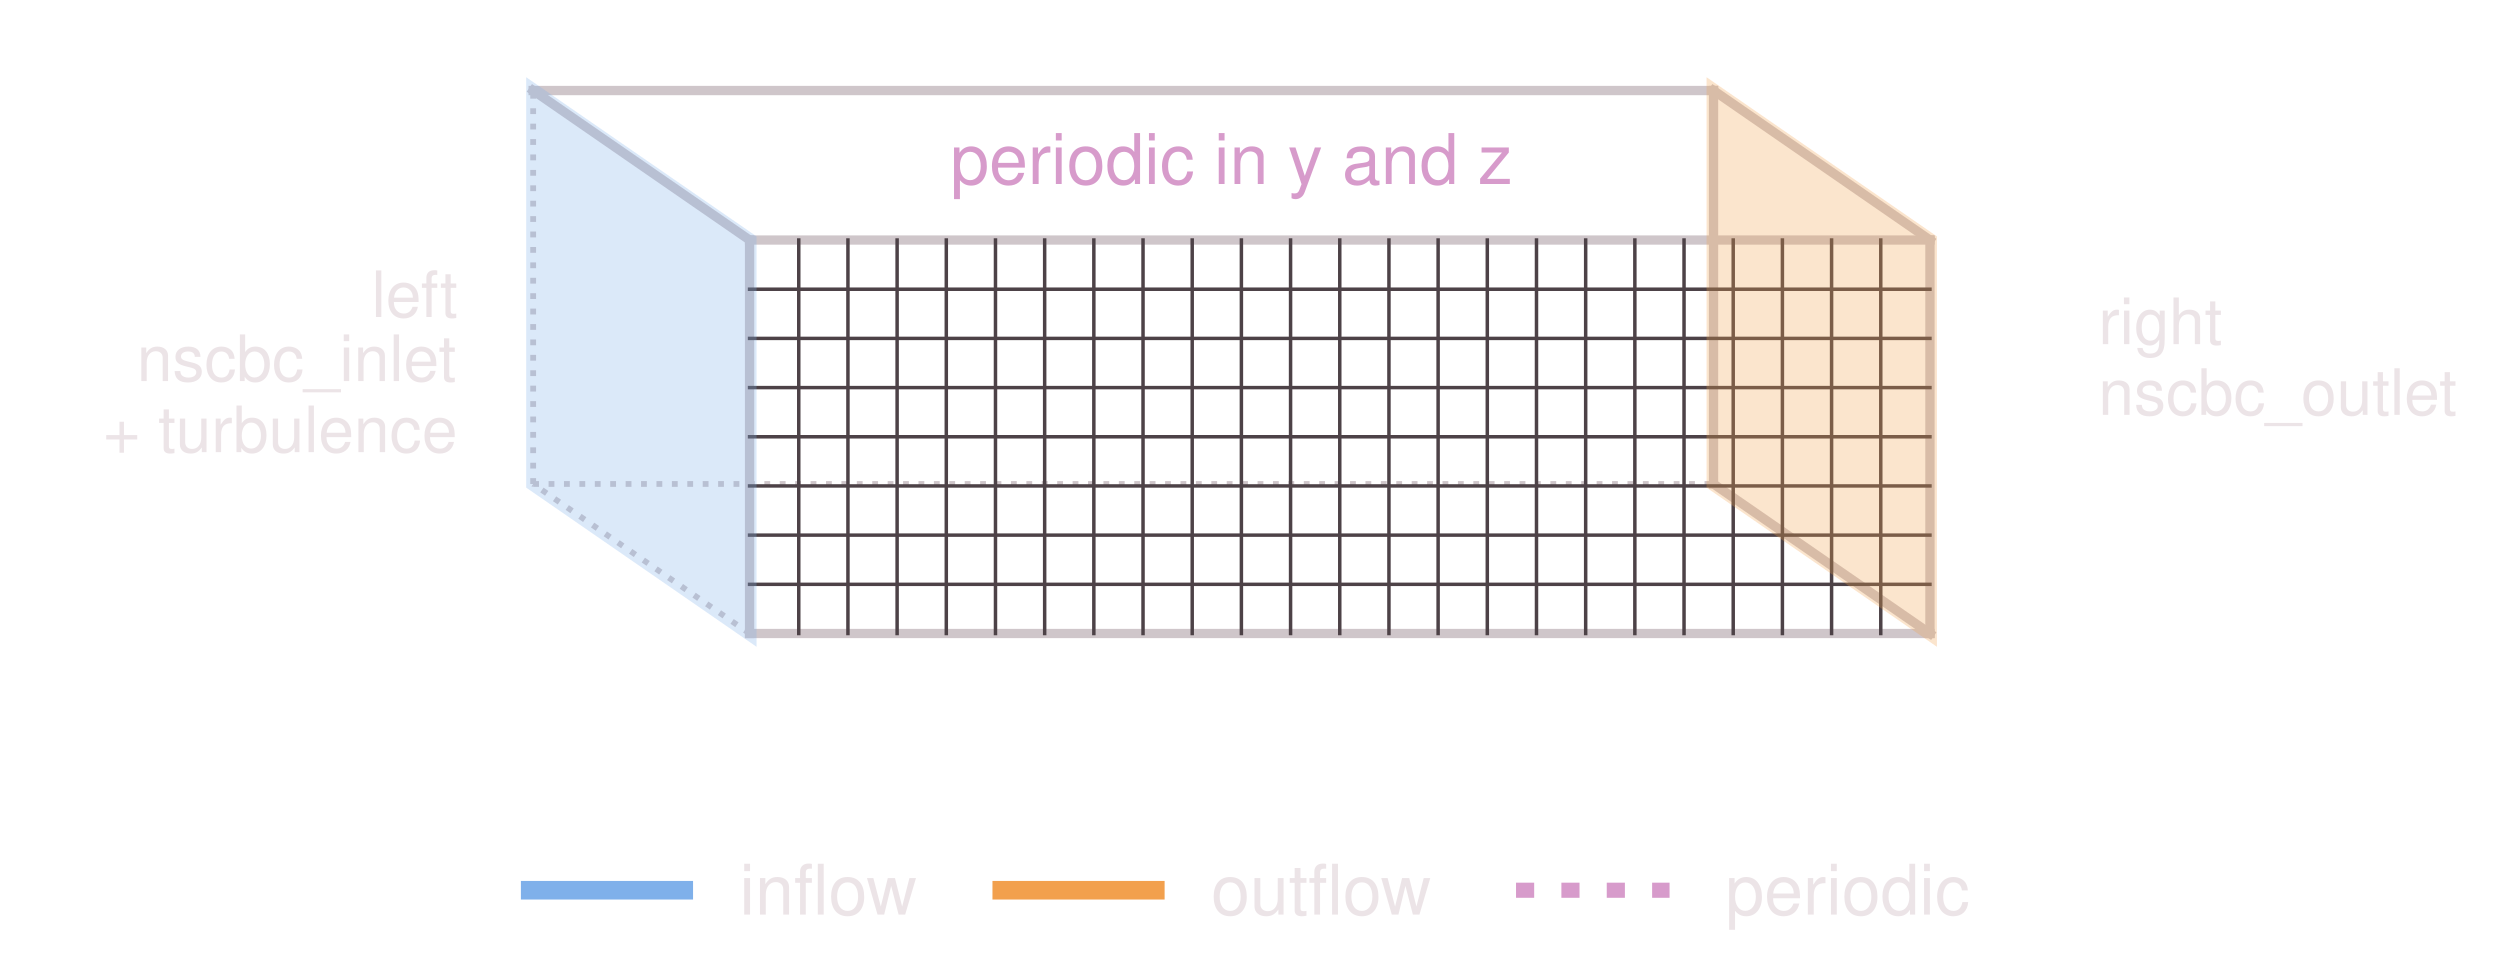
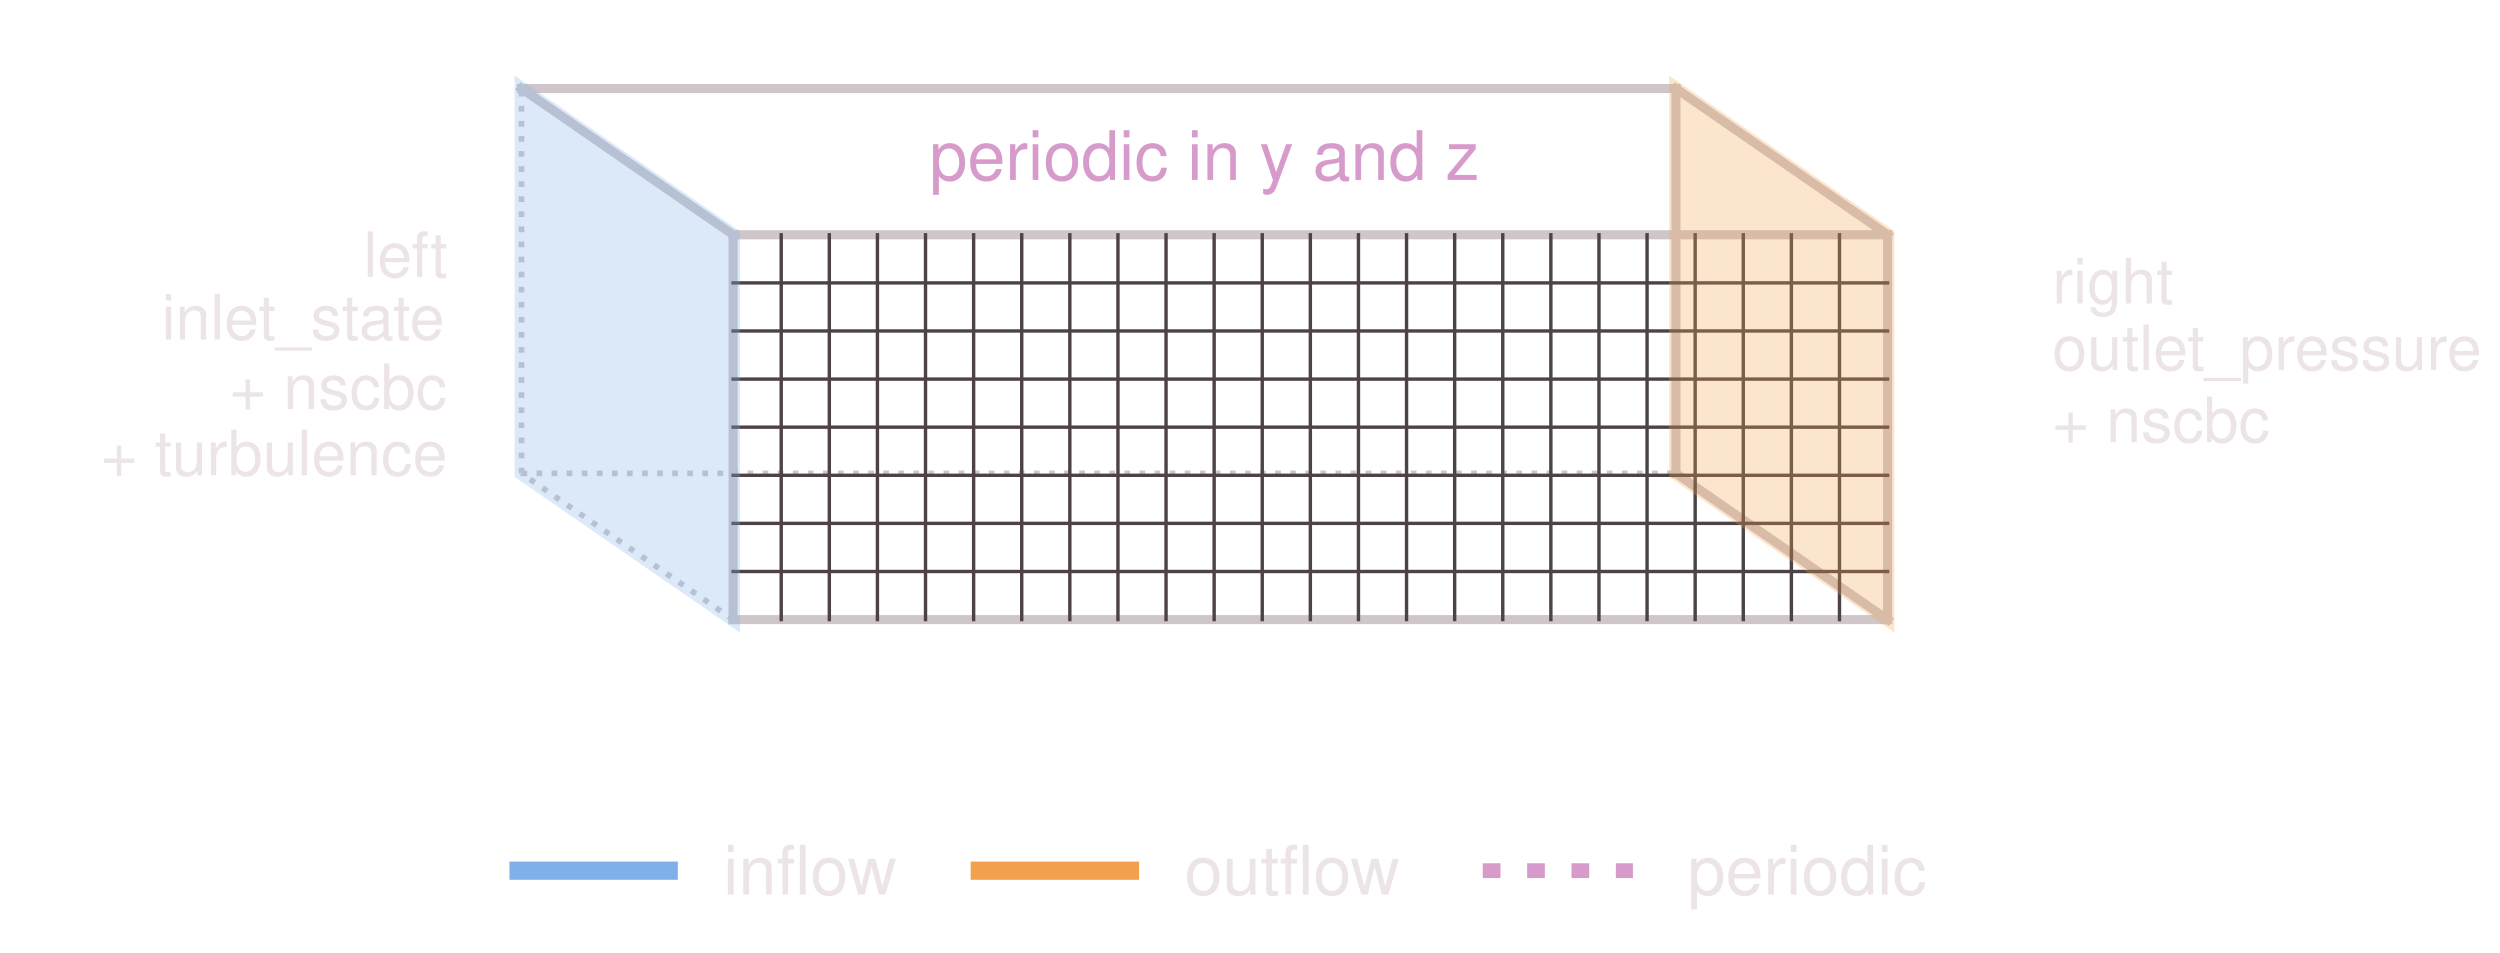
- <svg xmlns="http://www.w3.org/2000/svg" width="429.84pt" height="167.442pt" viewBox="0 0 429.84 167.442" version="1.1">
+ <svg xmlns="http://www.w3.org/2000/svg" width="439.487pt" height="167.442pt" viewBox="0 0 439.487 167.442" version="1.1">
  <defs>
    <style type="text/css">*{stroke-linejoin: round; stroke-linecap: butt}</style>
  </defs>
  <g id="figure_1">
    <g id="patch_1">
-       <path d="M 0 167.442  L 429.84 167.442  L 429.84 0  L 0 0  L 0 167.442  z " style="fill: none" />
+       <path d="M 0 167.442  L 439.487 167.442  L 439.487 0  L 0 0  L 0 167.442  z " style="fill: none" />
    </g>
    <g id="axes_1">
      <g id="line2d_1">
        <path d="M 128.878 108.921  L 91.67 83.214  " clip-path="url(#p8d5b7c0b8f)" style="fill: none; stroke-dasharray: 1,1.65; stroke-dashoffset: 0; stroke: #cfc6ca" />
      </g>
      <g id="line2d_2">
        <path d="M 128.878 108.921  L 128.878 41.271  " clip-path="url(#p8d5b7c0b8f)" style="fill: none; stroke: #cfc6ca; stroke-width: 1.6; stroke-linecap: square" />
      </g>
      <g id="line2d_3">
        <path d="M 128.878 108.921  L 331.827 108.921  " clip-path="url(#p8d5b7c0b8f)" style="fill: none; stroke: #cfc6ca; stroke-width: 1.6; stroke-linecap: square" />
      </g>
      <g id="line2d_4">
        <path d="M 91.67 83.214  L 91.67 15.564  " clip-path="url(#p8d5b7c0b8f)" style="fill: none; stroke-dasharray: 1,1.65; stroke-dashoffset: 0; stroke: #cfc6ca" />
      </g>
      <g id="line2d_5">
        <path d="M 91.67 83.214  L 294.62 83.214  " clip-path="url(#p8d5b7c0b8f)" style="fill: none; stroke-dasharray: 1,1.65; stroke-dashoffset: 0; stroke: #cfc6ca" />
      </g>
      <g id="line2d_6">
        <path d="M 128.878 41.271  L 91.67 15.564  " clip-path="url(#p8d5b7c0b8f)" style="fill: none; stroke: #cfc6ca; stroke-width: 1.6; stroke-linecap: square" />
      </g>
      <g id="line2d_7">
        <path d="M 128.878 41.271  L 331.827 41.271  " clip-path="url(#p8d5b7c0b8f)" style="fill: none; stroke: #cfc6ca; stroke-width: 1.6; stroke-linecap: square" />
      </g>
      <g id="line2d_8">
        <path d="M 91.67 15.564  L 294.62 15.564  " clip-path="url(#p8d5b7c0b8f)" style="fill: none; stroke: #cfc6ca; stroke-width: 1.6; stroke-linecap: square" />
      </g>
      <g id="line2d_9">
        <path d="M 331.827 108.921  L 294.62 83.214  " clip-path="url(#p8d5b7c0b8f)" style="fill: none; stroke: #cfc6ca; stroke-width: 1.6; stroke-linecap: square" />
      </g>
      <g id="line2d_10">
        <path d="M 331.827 108.921  L 331.827 41.271  " clip-path="url(#p8d5b7c0b8f)" style="fill: none; stroke: #cfc6ca; stroke-width: 1.6; stroke-linecap: square" />
      </g>
      <g id="line2d_11">
        <path d="M 294.62 83.214  L 294.62 15.564  " clip-path="url(#p8d5b7c0b8f)" style="fill: none; stroke: #cfc6ca; stroke-width: 1.6; stroke-linecap: square" />
      </g>
      <g id="line2d_12">
        <path d="M 331.827 41.271  L 294.62 15.564  " clip-path="url(#p8d5b7c0b8f)" style="fill: none; stroke: #cfc6ca; stroke-width: 1.6; stroke-linecap: square" />
      </g>
      <g id="line2d_13">
        <path d="M 137.334 108.921  L 137.334 41.271  " clip-path="url(#p8d5b7c0b8f)" style="fill: none; stroke: #4d4247; stroke-width: 0.6; stroke-linecap: square" />
      </g>
      <g id="line2d_14">
        <path d="M 145.79 108.921  L 145.79 41.271  " clip-path="url(#p8d5b7c0b8f)" style="fill: none; stroke: #4d4247; stroke-width: 0.6; stroke-linecap: square" />
      </g>
      <g id="line2d_15">
        <path d="M 154.247 108.921  L 154.247 41.271  " clip-path="url(#p8d5b7c0b8f)" style="fill: none; stroke: #4d4247; stroke-width: 0.6; stroke-linecap: square" />
      </g>
      <g id="line2d_16">
        <path d="M 162.703 108.921  L 162.703 41.271  " clip-path="url(#p8d5b7c0b8f)" style="fill: none; stroke: #4d4247; stroke-width: 0.6; stroke-linecap: square" />
      </g>
      <g id="line2d_17">
        <path d="M 171.159 108.921  L 171.159 41.271  " clip-path="url(#p8d5b7c0b8f)" style="fill: none; stroke: #4d4247; stroke-width: 0.6; stroke-linecap: square" />
      </g>
      <g id="line2d_18">
        <path d="M 179.615 108.921  L 179.615 41.271  " clip-path="url(#p8d5b7c0b8f)" style="fill: none; stroke: #4d4247; stroke-width: 0.6; stroke-linecap: square" />
      </g>
      <g id="line2d_19">
        <path d="M 188.071 108.921  L 188.071 41.271  " clip-path="url(#p8d5b7c0b8f)" style="fill: none; stroke: #4d4247; stroke-width: 0.6; stroke-linecap: square" />
      </g>
      <g id="line2d_20">
        <path d="M 196.528 108.921  L 196.528 41.271  " clip-path="url(#p8d5b7c0b8f)" style="fill: none; stroke: #4d4247; stroke-width: 0.6; stroke-linecap: square" />
      </g>
      <g id="line2d_21">
        <path d="M 204.984 108.921  L 204.984 41.271  " clip-path="url(#p8d5b7c0b8f)" style="fill: none; stroke: #4d4247; stroke-width: 0.6; stroke-linecap: square" />
      </g>
      <g id="line2d_22">
        <path d="M 213.44 108.921  L 213.44 41.271  " clip-path="url(#p8d5b7c0b8f)" style="fill: none; stroke: #4d4247; stroke-width: 0.6; stroke-linecap: square" />
      </g>
      <g id="line2d_23">
        <path d="M 221.896 108.921  L 221.896 41.271  " clip-path="url(#p8d5b7c0b8f)" style="fill: none; stroke: #4d4247; stroke-width: 0.6; stroke-linecap: square" />
      </g>
      <g id="line2d_24">
        <path d="M 230.353 108.921  L 230.353 41.271  " clip-path="url(#p8d5b7c0b8f)" style="fill: none; stroke: #4d4247; stroke-width: 0.6; stroke-linecap: square" />
      </g>
      <g id="line2d_25">
        <path d="M 238.809 108.921  L 238.809 41.271  " clip-path="url(#p8d5b7c0b8f)" style="fill: none; stroke: #4d4247; stroke-width: 0.6; stroke-linecap: square" />
      </g>
      <g id="line2d_26">
        <path d="M 247.265 108.921  L 247.265 41.271  " clip-path="url(#p8d5b7c0b8f)" style="fill: none; stroke: #4d4247; stroke-width: 0.6; stroke-linecap: square" />
      </g>
      <g id="line2d_27">
        <path d="M 255.721 108.921  L 255.721 41.271  " clip-path="url(#p8d5b7c0b8f)" style="fill: none; stroke: #4d4247; stroke-width: 0.6; stroke-linecap: square" />
      </g>
      <g id="line2d_28">
        <path d="M 264.178 108.921  L 264.178 41.271  " clip-path="url(#p8d5b7c0b8f)" style="fill: none; stroke: #4d4247; stroke-width: 0.6; stroke-linecap: square" />
      </g>
      <g id="line2d_29">
        <path d="M 272.634 108.921  L 272.634 41.271  " clip-path="url(#p8d5b7c0b8f)" style="fill: none; stroke: #4d4247; stroke-width: 0.6; stroke-linecap: square" />
      </g>
      <g id="line2d_30">
        <path d="M 281.09 108.921  L 281.09 41.271  " clip-path="url(#p8d5b7c0b8f)" style="fill: none; stroke: #4d4247; stroke-width: 0.6; stroke-linecap: square" />
      </g>
      <g id="line2d_31">
        <path d="M 289.546 108.921  L 289.546 41.271  " clip-path="url(#p8d5b7c0b8f)" style="fill: none; stroke: #4d4247; stroke-width: 0.6; stroke-linecap: square" />
      </g>
      <g id="line2d_32">
        <path d="M 298.002 108.921  L 298.002 41.271  " clip-path="url(#p8d5b7c0b8f)" style="fill: none; stroke: #4d4247; stroke-width: 0.6; stroke-linecap: square" />
      </g>
      <g id="line2d_33">
        <path d="M 306.459 108.921  L 306.459 41.271  " clip-path="url(#p8d5b7c0b8f)" style="fill: none; stroke: #4d4247; stroke-width: 0.6; stroke-linecap: square" />
      </g>
      <g id="line2d_34">
        <path d="M 314.915 108.921  L 314.915 41.271  " clip-path="url(#p8d5b7c0b8f)" style="fill: none; stroke: #4d4247; stroke-width: 0.6; stroke-linecap: square" />
      </g>
      <g id="line2d_35">
        <path d="M 323.371 108.921  L 323.371 41.271  " clip-path="url(#p8d5b7c0b8f)" style="fill: none; stroke: #4d4247; stroke-width: 0.6; stroke-linecap: square" />
      </g>
      <g id="line2d_36">
        <path d="M 128.878 100.465  L 331.827 100.465  " clip-path="url(#p8d5b7c0b8f)" style="fill: none; stroke: #4d4247; stroke-width: 0.6; stroke-linecap: square" />
      </g>
      <g id="line2d_37">
        <path d="M 128.878 92.009  L 331.827 92.009  " clip-path="url(#p8d5b7c0b8f)" style="fill: none; stroke: #4d4247; stroke-width: 0.6; stroke-linecap: square" />
      </g>
      <g id="line2d_38">
        <path d="M 128.878 83.552  L 331.827 83.552  " clip-path="url(#p8d5b7c0b8f)" style="fill: none; stroke: #4d4247; stroke-width: 0.6; stroke-linecap: square" />
      </g>
      <g id="line2d_39">
        <path d="M 128.878 75.096  L 331.827 75.096  " clip-path="url(#p8d5b7c0b8f)" style="fill: none; stroke: #4d4247; stroke-width: 0.6; stroke-linecap: square" />
      </g>
      <g id="line2d_40">
        <path d="M 128.878 66.64  L 331.827 66.64  " clip-path="url(#p8d5b7c0b8f)" style="fill: none; stroke: #4d4247; stroke-width: 0.6; stroke-linecap: square" />
      </g>
      <g id="line2d_41">
        <path d="M 128.878 58.184  L 331.827 58.184  " clip-path="url(#p8d5b7c0b8f)" style="fill: none; stroke: #4d4247; stroke-width: 0.6; stroke-linecap: square" />
      </g>
      <g id="line2d_42">
        <path d="M 128.878 49.728  L 331.827 49.728  " clip-path="url(#p8d5b7c0b8f)" style="fill: none; stroke: #4d4247; stroke-width: 0.6; stroke-linecap: square" />
      </g>
      <g id="patch_2">
        <path d="M 128.878 108.921  L 128.878 41.271  L 91.67 15.564  L 91.67 83.214  z " clip-path="url(#p8d5b7c0b8f)" style="fill: #7fb0ea; opacity: 0.28; stroke: #7fb0ea; stroke-width: 2.4; stroke-linejoin: miter" />
      </g>
      <g id="patch_3">
        <path d="M 331.827 108.921  L 331.827 41.271  L 294.62 15.564  L 294.62 83.214  z " clip-path="url(#p8d5b7c0b8f)" style="fill: #f2a04d; opacity: 0.28; stroke: #f2a04d; stroke-width: 2.4; stroke-linejoin: miter" />
      </g>
      <g id="text_1">
-         <text style="font-size: 11px; font-family: 'Helvetica', 'Arial', 'DejaVu Sans'; fill: #ece4e7" transform="translate(63.8903 54.50472)">left</text>
-         <text style="font-size: 11px; font-family: 'Helvetica', 'Arial', 'DejaVu Sans'; fill: #ece4e7" transform="translate(23.53405 65.51353)">nscbc_inlet</text>
-         <text style="font-size: 11px; font-family: 'Helvetica', 'Arial', 'DejaVu Sans'; fill: #ece4e7" transform="translate(17.7178 77.73577)">+ turbulence</text>
+         <text style="font-size: 11px; font-family: 'Helvetica', 'Arial', 'DejaVu Sans'; fill: #ece4e7" transform="translate(63.8903 48.68621)">left</text>
+         <text style="font-size: 11px; font-family: 'Helvetica', 'Arial', 'DejaVu Sans'; fill: #ece4e7" transform="translate(28.42218 59.68213)">inlet_state</text>
+         <text style="font-size: 11px; font-family: 'Helvetica', 'Arial', 'DejaVu Sans'; fill: #ece4e7" transform="translate(40.34858 71.90953)">+ nscbc</text>
+         <text style="font-size: 11px; font-family: 'Helvetica', 'Arial', 'DejaVu Sans'; fill: #ece4e7" transform="translate(17.7178 83.55428)">+ turbulence</text>
      </g>
      <g id="text_2">
-         <text style="font-size: 11px; font-family: 'Helvetica', 'Arial', 'DejaVu Sans'; fill: #ece4e7" transform="translate(360.79 59.16564)">right</text>
-         <text style="font-size: 11px; font-family: 'Helvetica', 'Arial', 'DejaVu Sans'; fill: #ece4e7" transform="translate(360.79 71.33203)">nscbc_outlet</text>
+         <text style="font-size: 11px; font-family: 'Helvetica', 'Arial', 'DejaVu Sans'; fill: #ece4e7" transform="translate(360.79 53.34714)">right</text>
+         <text style="font-size: 11px; font-family: 'Helvetica', 'Arial', 'DejaVu Sans'; fill: #ece4e7" transform="translate(360.79 65.04173)">outlet_pressure</text>
+         <text style="font-size: 11px; font-family: 'Helvetica', 'Arial', 'DejaVu Sans'; fill: #ece4e7" transform="translate(360.79 77.72804)">+ nscbc</text>
      </g>
      <g id="text_3">
        <text style="font-size: 12px; font-family: 'Helvetica', 'Arial', 'DejaVu Sans'; text-anchor: middle; fill: #d79bcb" x="211.749" y="31.632" transform="rotate(-0 211.7489 31.63157)">periodic in y and z</text>
      </g>
      <g id="legend_1">
        <g id="line2d_43">
          <path d="M 91.161 153.061  L 104.361 153.061  L 117.561 153.061  " style="fill: none; stroke: #7fb0ea; stroke-width: 3.2; stroke-linecap: square" />
        </g>
        <g id="text_4">
          <text style="font-size: 12px; font-family: 'Helvetica', 'Arial', 'DejaVu Sans'; text-anchor: start; fill: #ece4e7" x="127.161" y="157.261" transform="rotate(-0 127.1606 157.2609)">inflow</text>
        </g>
        <g id="line2d_44">
          <path d="M 172.239 153.061  L 185.439 153.061  L 198.639 153.061  " style="fill: none; stroke: #f2a04d; stroke-width: 3.2; stroke-linecap: square" />
        </g>
        <g id="text_5">
          <text style="font-size: 12px; font-family: 'Helvetica', 'Arial', 'DejaVu Sans'; text-anchor: start; fill: #ece4e7" x="208.239" y="157.261" transform="rotate(-0 208.2394 157.2609)">outflow</text>
        </g>
        <g id="line2d_45">
          <path d="M 260.659 153.061  L 273.859 153.061  L 287.059 153.061  " style="fill: none; stroke-dasharray: 3.12,4.68; stroke-dashoffset: 0; stroke: #d79bcb; stroke-width: 2.6" />
        </g>
        <g id="text_6">
          <text style="font-size: 12px; font-family: 'Helvetica', 'Arial', 'DejaVu Sans'; text-anchor: start; fill: #ece4e7" x="296.659" y="157.261" transform="rotate(-0 296.6587 157.2609)">periodic</text>
        </g>
      </g>
    </g>
  </g>
  <defs>
    <clipPath id="p8d5b7c0b8f">
      <rect x="2.88" y="2.88" width="424.08" height="134.581" />
    </clipPath>
  </defs>
</svg>
